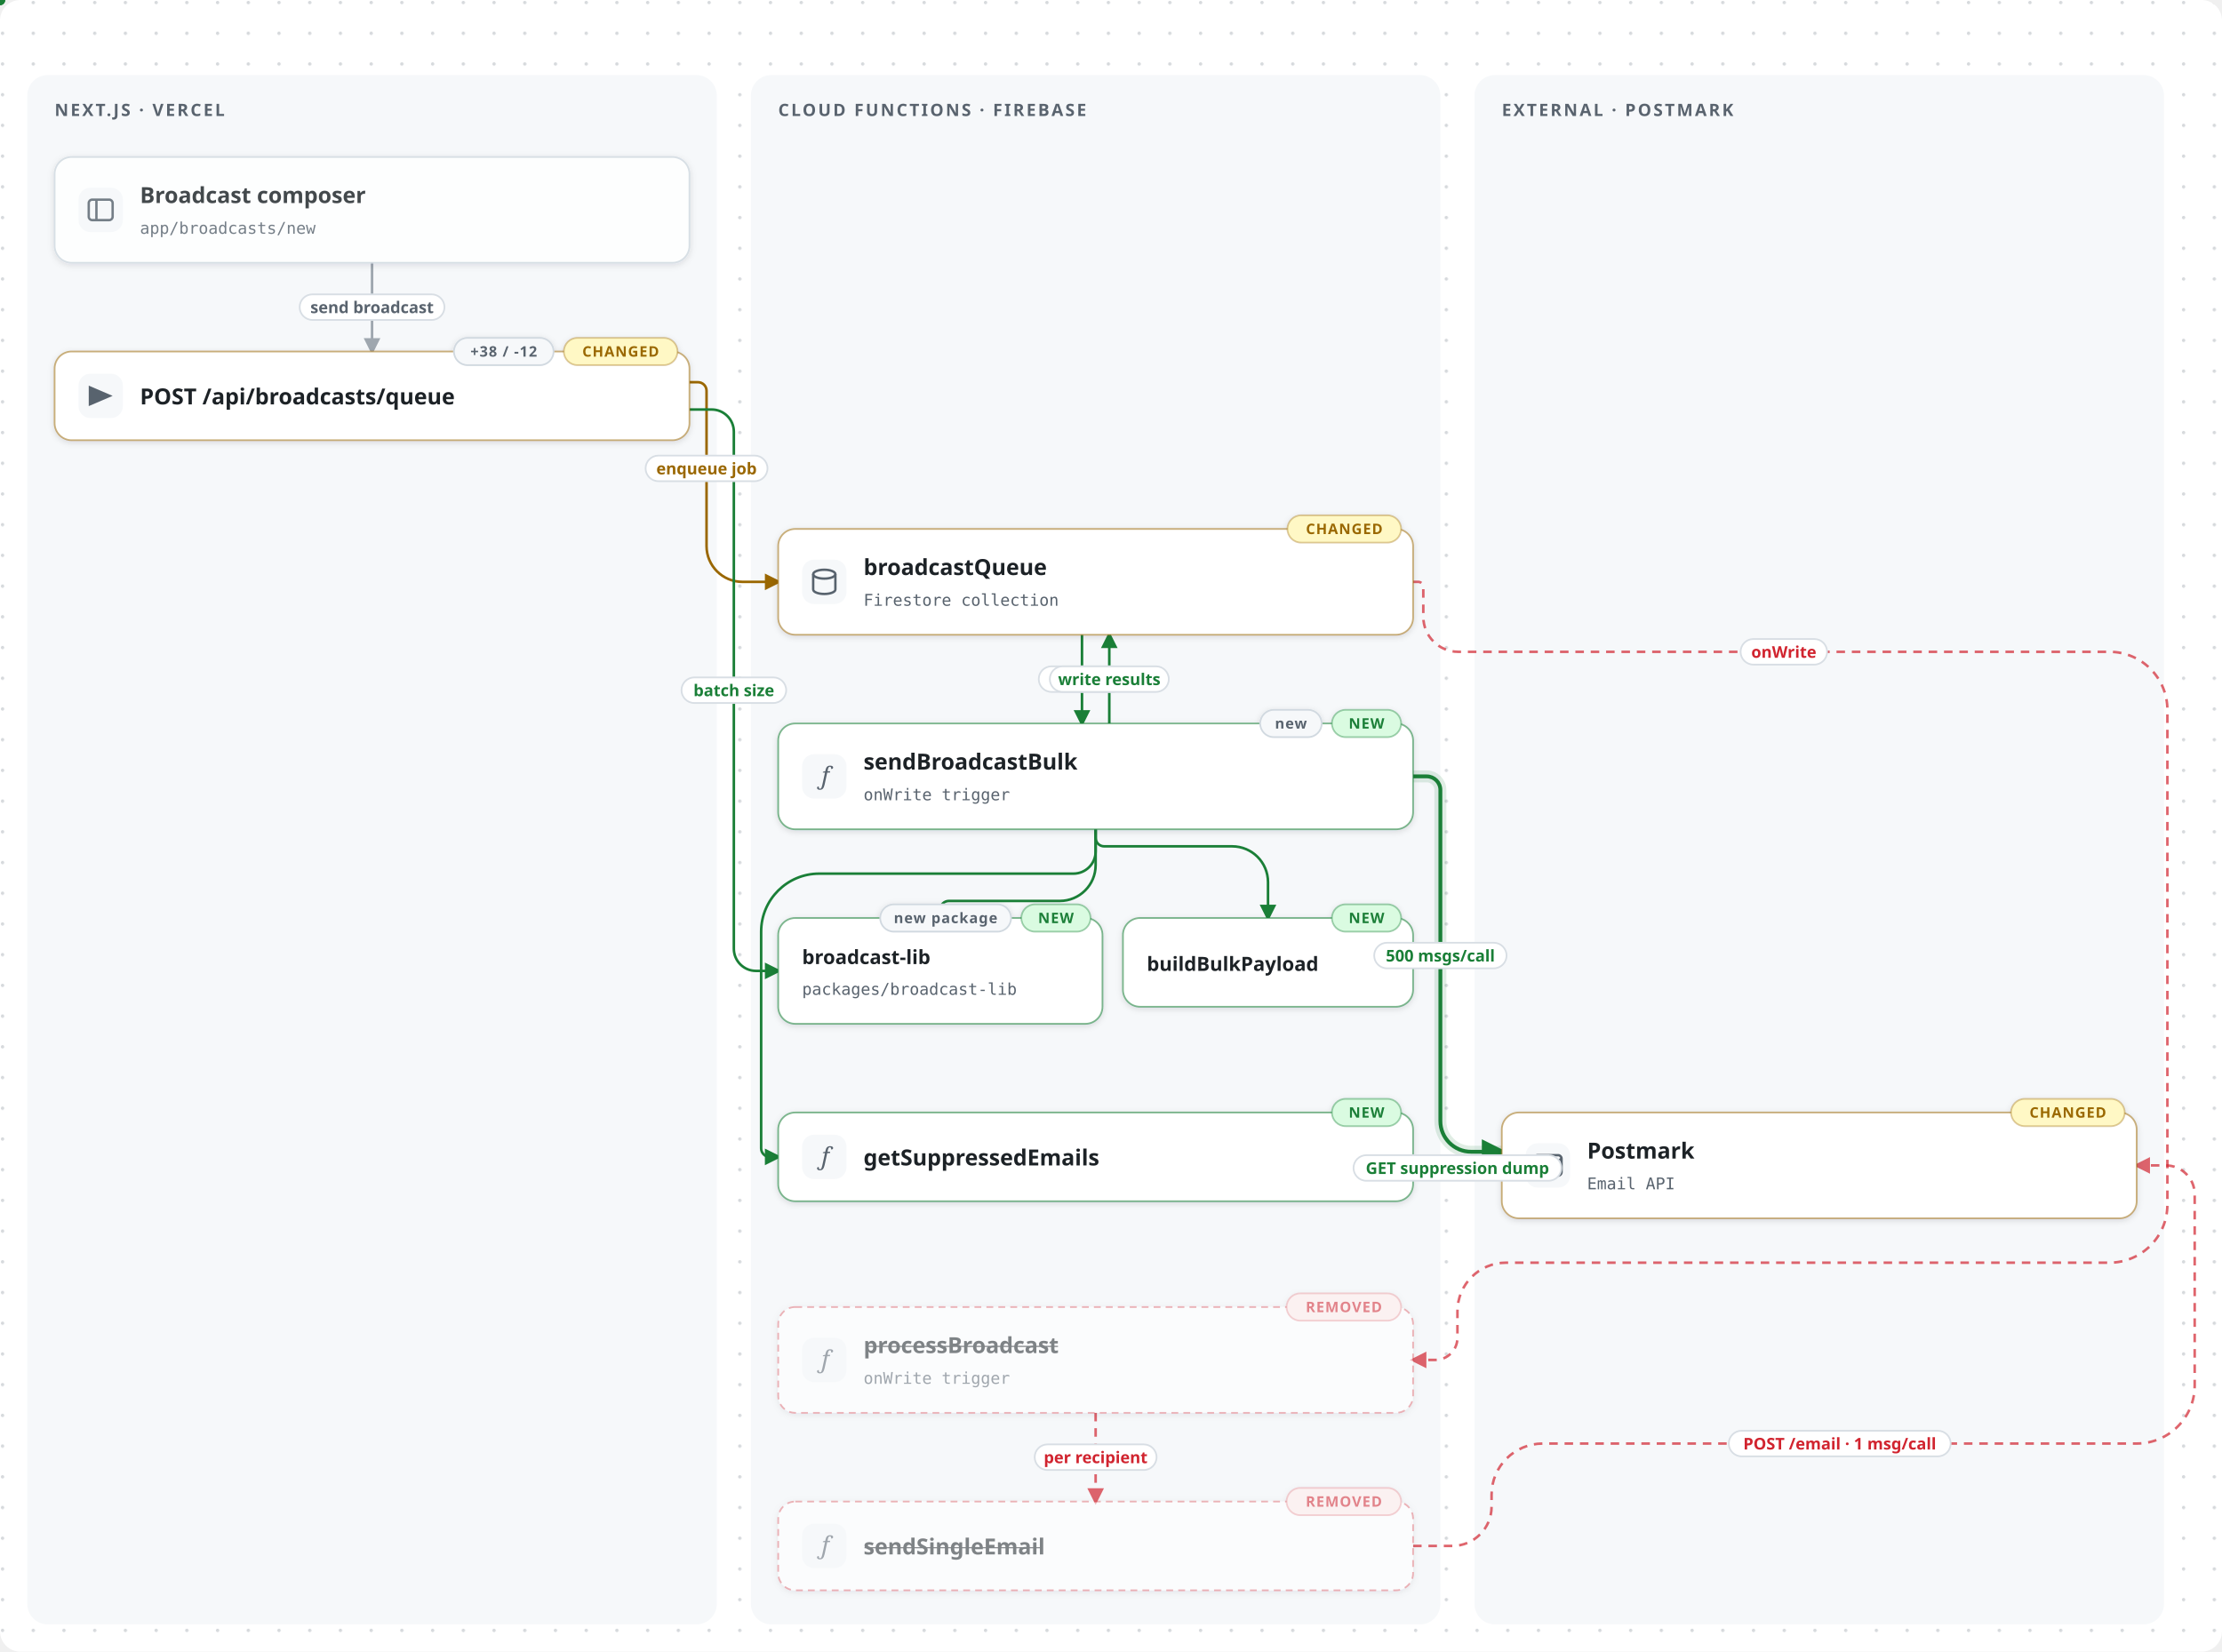
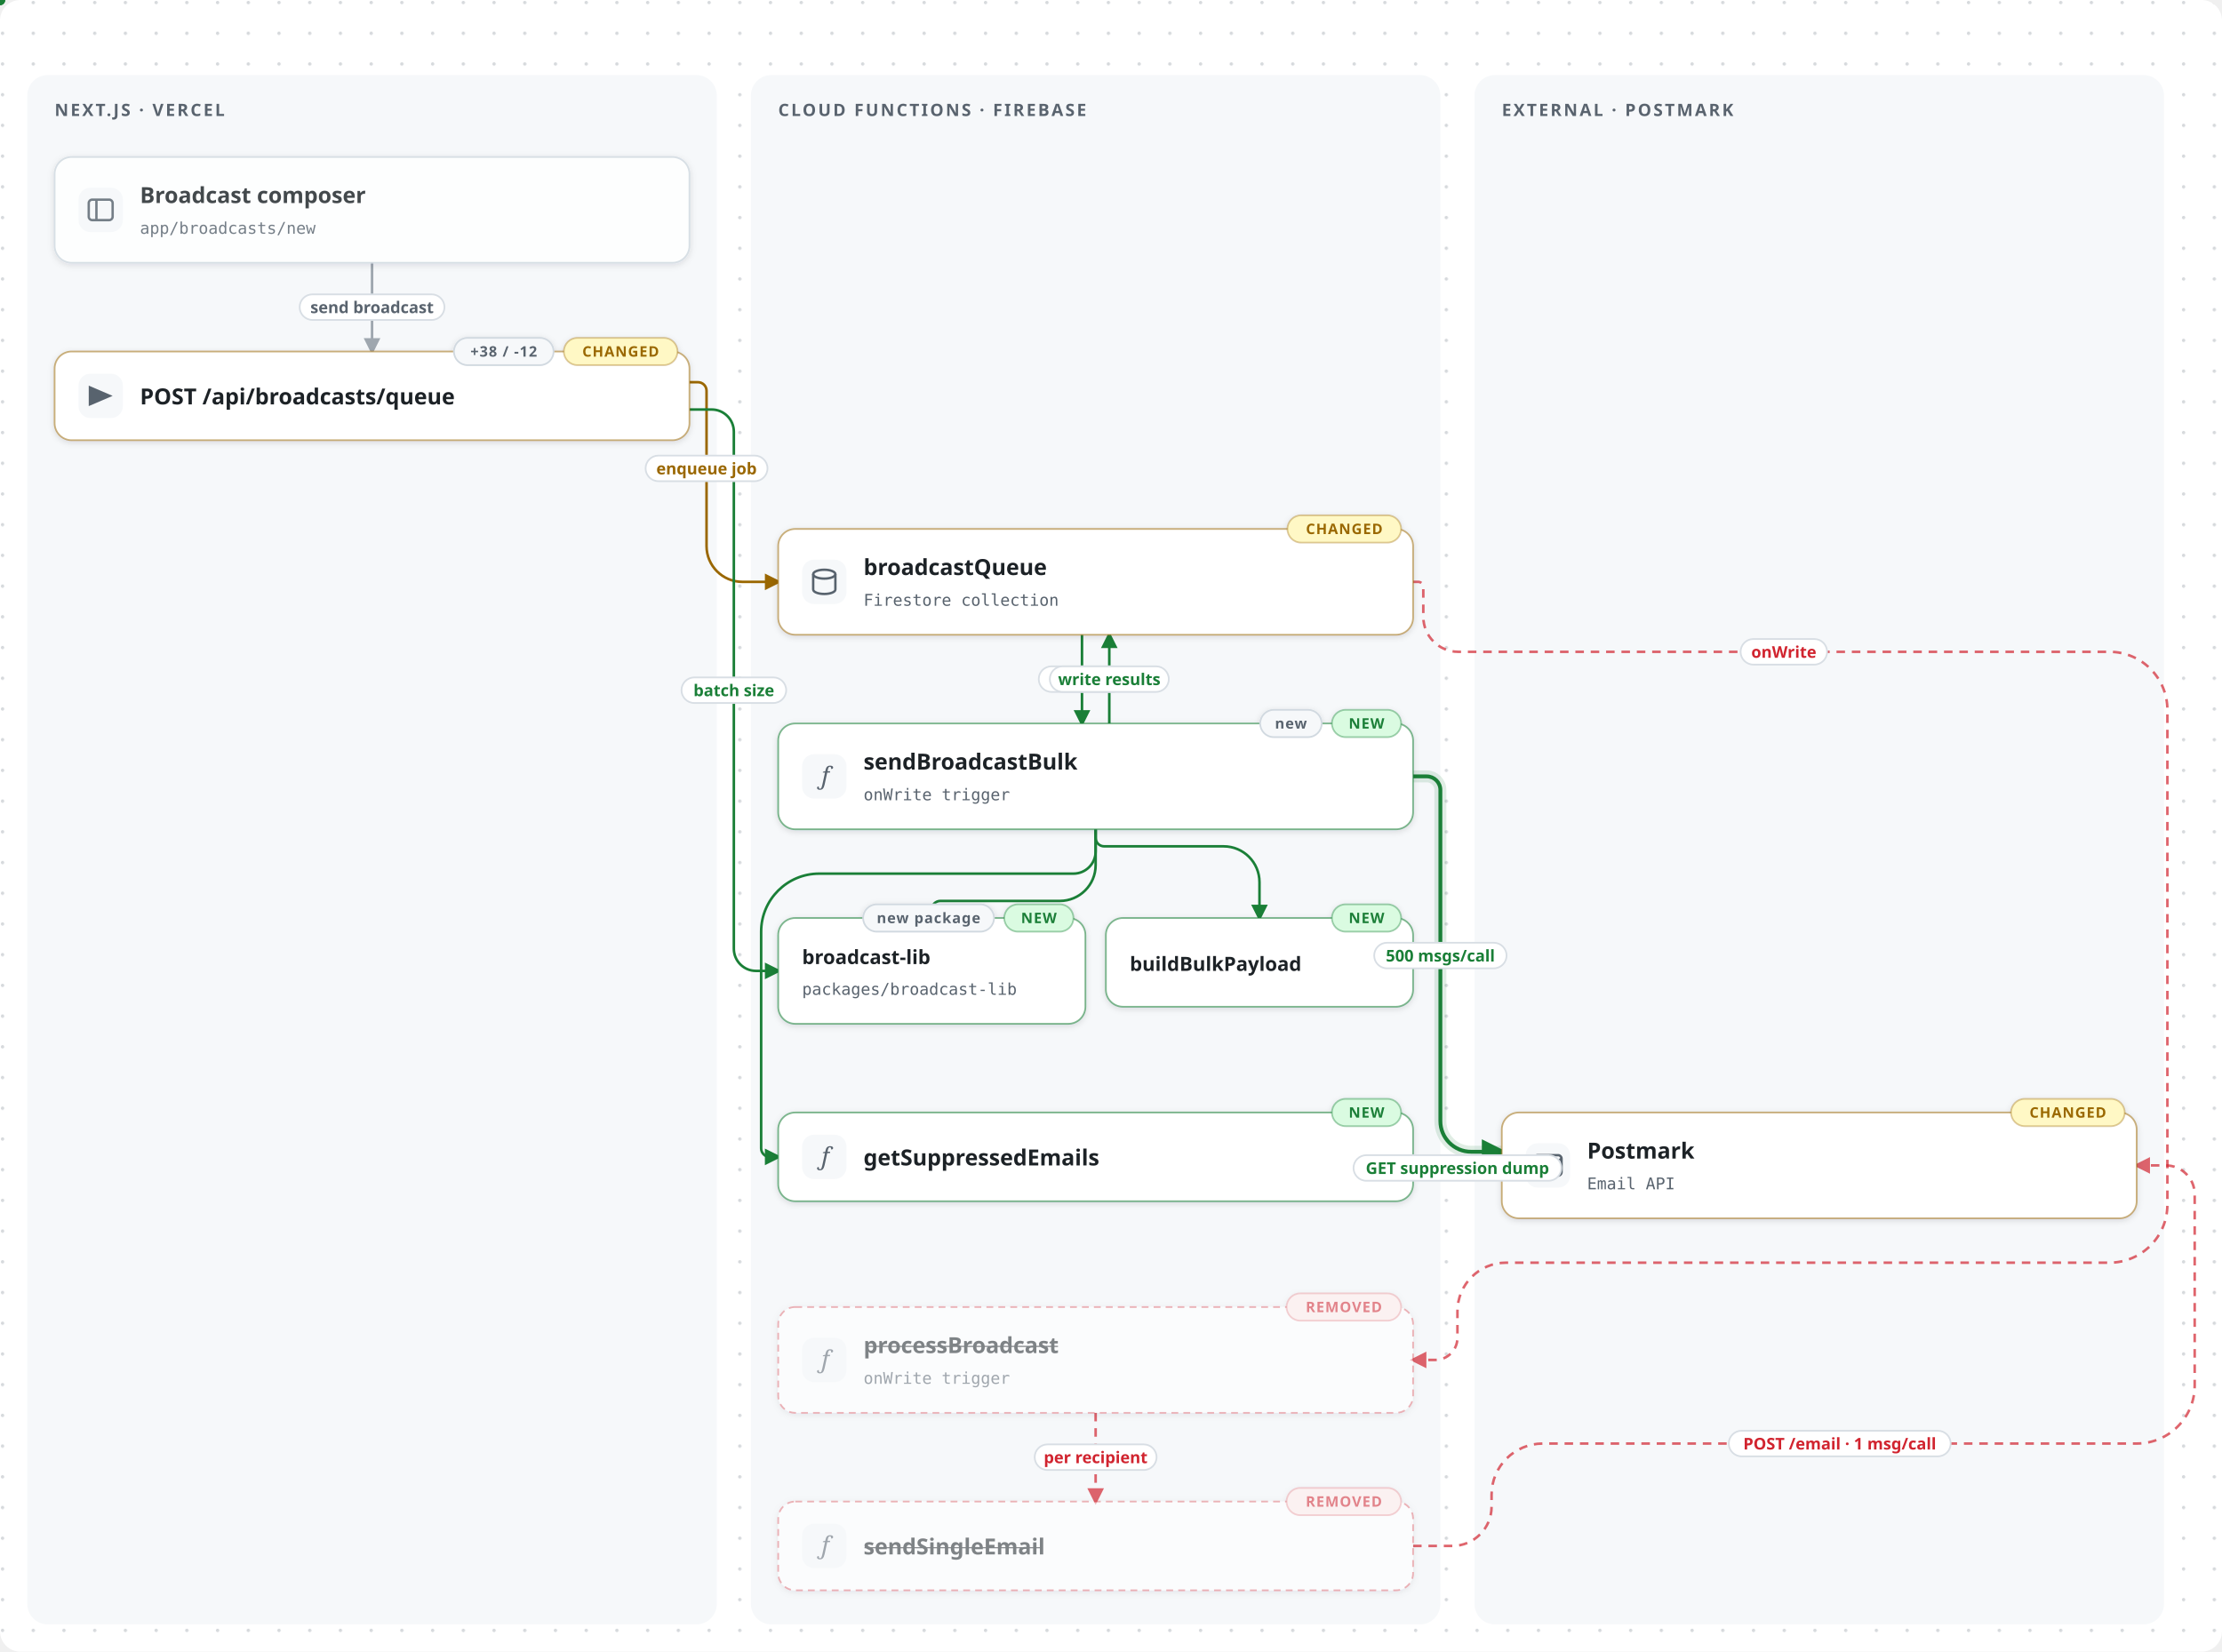
<svg xmlns="http://www.w3.org/2000/svg" viewBox="0 0 1302 968" width="1302" height="968" role="img" aria-label="Architecture — blast radius">
  <style>text{font-family:-apple-system, BlinkMacSystemFont, "Segoe UI", "Noto Sans", Helvetica, Arial, sans-serif}.lanebox{fill:#f6f8fa}.lanelabel{font-size:10px;font-weight:700;letter-spacing:.12em;fill:#59636e}.card{fill:#ffffff;stroke:#d1d9e0;stroke-width:1}.card-added{stroke:#1a7f37;stroke-opacity:.55}.card-modified{stroke:#9a6700;stroke-opacity:.5}.ghost{opacity:.55}.ghost .card{stroke:#d1242f;stroke-dasharray:4 3;stroke-opacity:.6}.context{opacity:.82}.ntitle{font-weight:600;fill:#1f2328}.strike{text-decoration:line-through}.nsub{font-size:9.5px;fill:#59636e;font-family:ui-monospace, SFMono-Regular, "SF Mono", Menlo, Consolas, monospace}.chip{fill:#f6f8fa}.glyph{fill:#59636e}.glyph-stroke{stroke:#59636e;stroke-width:1.4;fill:none}.bdg text{font-size:8.5px;font-weight:700;letter-spacing:.06em}.bdg rect{stroke-width:1}.bdg-added rect{fill:#dafbe1;stroke:rgba(31,136,61,.4)}.bdg-added text{fill:#1a7f37}.bdg-modified rect{fill:#fff8c5;stroke:rgba(154,103,0,.35)}.bdg-modified text{fill:#9a6700}.bdg-removed rect{fill:#ffebe9;stroke:rgba(209,36,47,.35)}.bdg-removed text{fill:#d1242f}.bdg-neutral rect{fill:#f6f8fa;stroke:#d1d9e0}.bdg-neutral text{fill:#59636e}.edge{fill:none;stroke-width:1.5}.edge-added{stroke:#1a7f37}.edge-modified{stroke:#9a6700}.edge-removed{stroke:#d1242f;stroke-dasharray:5 4;opacity:.7}.edge-neutral{stroke:#8c959f}.hero{stroke-width:2.25}.faded{opacity:.45}.glow{fill:none;stroke-width:7;opacity:.14}.msg-self{font-size:11px;fill:#1f2328}.lpill{fill:#ffffff;stroke:#d8dee4;stroke-width:1}.ltext{font-size:9.5px;font-weight:600;fill:#59636e}.ltext-added{fill:#1a7f37}.ltext-modified{fill:#9a6700}.ltext-removed{fill:#d1242f}.cardsh{filter:drop-shadow(0 1px 2px rgba(31,35,40,.14))}.pcard{fill:#ffffff;stroke:#d1d9e0;stroke-width:1}.ptitle{font-size:12px;font-weight:600;fill:#1f2328;text-anchor:middle}.lifeline{stroke:#d1d9e0;stroke-width:1;stroke-dasharray:3 4}.actbar{fill:#dafbe1;stroke:rgba(31,136,61,.4)}.msg{fill:none;stroke-width:1.4}.msg-return{stroke-dasharray:4 3;opacity:.8}.msg-label{font-size:11px;fill:#1f2328;text-anchor:middle}.msg-strong{stroke-width:2}</style>
  <defs>
    <pattern id="dots" width="18" height="18" patternUnits="userSpaceOnUse">
      <circle cx="1.5" cy="1.5" r="1" fill="rgba(140,149,159,.35)" />
    </pattern>
    <marker id="mk-added" viewBox="0 0 10 10" refX="8" refY="5" markerWidth="6.5" markerHeight="6.5" orient="auto-start-reverse">
      <path d="M0,0 L10,5 L0,10 z" fill="#1a7f37" />
    </marker>
    <marker id="mk-modified" viewBox="0 0 10 10" refX="8" refY="5" markerWidth="6.5" markerHeight="6.5" orient="auto-start-reverse">
      <path d="M0,0 L10,5 L0,10 z" fill="#9a6700" />
    </marker>
    <marker id="mk-removed" viewBox="0 0 10 10" refX="8" refY="5" markerWidth="6.5" markerHeight="6.5" orient="auto-start-reverse">
      <path d="M0,0 L10,5 L0,10 z" fill="#d1242f" />
    </marker>
    <marker id="mk-neutral" viewBox="0 0 10 10" refX="8" refY="5" markerWidth="6.5" markerHeight="6.5" orient="auto-start-reverse">
      <path d="M0,0 L10,5 L0,10 z" fill="#8c959f" />
    </marker>
  </defs>
  <rect x="0" y="0" width="1302" height="968" rx="12" fill="#ffffff" />
  <rect x="0" y="0" width="1302" height="968" rx="12" fill="url(#dots)" />
  <g>
    <rect class="lanebox" x="16" y="44" width="404" height="908" rx="12" />
    <text class="lanelabel" x="32" y="68">NEXT.JS · VERCEL</text>
    <rect class="lanebox" x="440" y="44" width="404" height="908" rx="12" />
    <text class="lanelabel" x="456" y="68">CLOUD FUNCTIONS · FIREBASE</text>
    <rect class="lanebox" x="864" y="44" width="404" height="908" rx="12" />
    <text class="lanelabel" x="880" y="68">EXTERNAL · POSTMARK</text>
  </g>
  <g>
    <path class="edge edge-neutral context" d="M218,154 L218,206" marker-end="url(#mk-neutral)" />
    <path class="edge edge-modified" d="M404,224 L409,224 C411.76,224 414,226.24 414,229 L414,320 C414,331.6 423.4,341 435,341 L456,341" marker-end="url(#mk-modified)" />
    <path class="edge edge-added" d="M404,240 L417,240 C424.18,240 430,245.82 430,253 L430,556 C430,563.18 435.82,569 443,569 L456,569" marker-end="url(#mk-added)" />
    <path class="edge edge-added" d="M634,372 L634,424" marker-end="url(#mk-added)" />
    <path class="edge edge-removed" d="M828,341 L831,341 C832.66,341 834,342.34 834,344 L834,361.5 C834,372.82 843.18,382 854.5,382 L1236,382 C1254.78,382 1270,397.22 1270,416 L1270,706 C1270,724.78 1254.78,740 1236,740 L882.5,740 C866.76,740 854,752.76 854,768.5 L854,784 C854,791.18 848.18,797 841,797 L828,797" marker-end="url(#mk-removed)" />
    <path class="edge edge-removed" d="M642,828 L642,880" marker-end="url(#mk-removed)" />
    <path class="edge edge-removed" d="M828,906 L851,906 C863.7,906 874,895.7 874,883 L874,876 C874,859.43 887.43,846 904,846 L1252,846 C1270.78,846 1286,830.78 1286,812 L1286,700 C1286,690.61 1278.39,683 1269,683 L1252,683" marker-end="url(#mk-removed)" />
-     <path class="edge edge-added" d="M642,486 L642,491 C642,493.76 644.24,496 647,496 L722,496 C733.6,496 743,505.4 743,517 L743,538" marker-end="url(#mk-added)" />
+     <path class="edge edge-added" d="M642,486 L642,491 C642,493.76 644.24,496 647,496 L717,496 C728.6,496 738,505.4 738,517 L738,538" marker-end="url(#mk-added)" />
    <path class="edge edge-added" d="M642,486 L642,499 C642,506.18 636.18,512 629,512 L480,512 C461.22,512 446,527.22 446,546 L446,673 C446,675.76 448.24,678 451,678 L456,678" marker-end="url(#mk-added)" />
-     <path class="edge edge-added" d="M642,486 L642,507 C642,518.6 632.6,528 621,528 L556,528 C553.24,528 551,530.24 551,533 L551,538" marker-end="url(#mk-added)" />
+     <path class="edge edge-added" d="M642,486 L642,507 C642,518.6 632.6,528 621,528 L551,528 C548.24,528 546,530.24 546,533 L546,538" marker-end="url(#mk-added)" />
    <path class="edge edge-added" d="M828,684.5 L880,684.5" marker-end="url(#mk-added)" />
    <circle r="2.6" fill="#1a7f37">
      <animateMotion dur="1.6s" repeatCount="indefinite" path="M828,684.5 L880,684.5" />
    </circle>
    <path class="glow" stroke="#1a7f37" d="M828,455 L836,455 C840.42,455 844,458.58 844,463 L844,657 C844,666.94 852.06,675 862,675 L880,675" />
    <path class="edge edge-added hero" d="M828,455 L836,455 C840.42,455 844,458.58 844,463 L844,657 C844,666.94 852.06,675 862,675 L880,675" marker-end="url(#mk-added)" />
    <circle r="3" fill="#1a7f37">
      <animateMotion dur="2.1s" repeatCount="indefinite" path="M828,455 L836,455 C840.42,455 844,458.58 844,463 L844,657 C844,666.94 852.06,675 862,675 L880,675" />
    </circle>
    <circle r="3" fill="#1a7f37">
      <animateMotion dur="2.1s" begin="0.7s" repeatCount="indefinite" path="M828,455 L836,455 C840.42,455 844,458.58 844,463 L844,657 C844,666.94 852.06,675 862,675 L880,675" />
    </circle>
    <circle r="3" fill="#1a7f37">
      <animateMotion dur="2.1s" begin="1.4s" repeatCount="indefinite" path="M828,455 L836,455 C840.42,455 844,458.58 844,463 L844,657 C844,666.94 852.06,675 862,675 L880,675" />
    </circle>
    <path class="edge edge-added" d="M650,424 L650,372" marker-end="url(#mk-added)" />
  </g>
  <g>
    <g class="cardsh context">
      <rect class="card" x="32" y="92" width="372" height="62" rx="10" />
      <rect class="chip" x="46" y="110" width="26" height="26" rx="7" />
      <g>
        <rect class="glyph-stroke" x="52" y="117" width="14" height="12" rx="2" />
        <path class="glyph-stroke" d="M56.5,117 v12" />
      </g>
      <text class="ntitle" x="82" y="119" font-size="13">Broadcast composer</text>
      <text class="nsub" x="82" y="137">app/broadcasts/new</text>
    </g>
    <g class="cardsh">
      <rect class="card card-modified" x="32" y="206" width="372" height="52" rx="10" />
      <rect class="chip" x="46" y="219" width="26" height="26" rx="7" />
      <g>
        <path class="glyph" d="M52,226 L66,232 L52,238 Z" />
      </g>
      <text class="ntitle" x="82" y="237" font-size="13">POST /api/broadcasts/queue</text>
      <g class="bdg bdg-neutral">
        <rect x="265.98" y="198" width="58.4" height="16" rx="8" />
        <text x="295.18" y="209" text-anchor="middle">+38 / -12</text>
      </g>
      <g class="bdg bdg-modified">
        <rect x="330.38" y="198" width="66.62" height="16" rx="8" />
        <text x="363.69" y="209" text-anchor="middle">CHANGED</text>
      </g>
    </g>
    <g class="cardsh">
      <rect class="card card-modified" x="456" y="310" width="372" height="62" rx="10" />
      <rect class="chip" x="470" y="328" width="26" height="26" rx="7" />
      <g>
        <ellipse class="glyph-stroke" cx="483" cy="336.5" rx="6.5" ry="2.6" />
        <path class="glyph-stroke" d="M476.5,336.5 v9 a6.5,2.6 0 0 0 13 0 v-9" />
      </g>
      <text class="ntitle" x="506" y="337" font-size="13">broadcastQueue</text>
      <text class="nsub" x="506" y="355">Firestore collection</text>
      <g class="bdg bdg-modified">
        <rect x="754.38" y="302" width="66.62" height="16" rx="8" />
        <text x="787.69" y="313" text-anchor="middle">CHANGED</text>
      </g>
    </g>
    <g class="cardsh">
      <rect class="card card-added" x="456" y="424" width="372" height="62" rx="10" />
      <rect class="chip" x="470" y="442" width="26" height="26" rx="7" />
      <g>
        <text class="glyph" x="483" y="459.5" text-anchor="middle" style="font-size:14px;font-style:italic;font-family:Georgia,serif">ƒ</text>
      </g>
      <text class="ntitle" x="506" y="451" font-size="13">sendBroadcastBulk</text>
      <text class="nsub" x="506" y="469">onWrite trigger</text>
      <g class="bdg bdg-neutral">
        <rect x="738.4" y="416" width="36.05" height="16" rx="8" />
        <text x="756.43" y="427" text-anchor="middle">new</text>
      </g>
      <g class="bdg bdg-added">
        <rect x="780.45" y="416" width="40.55" height="16" rx="8" />
        <text x="800.72" y="427" text-anchor="middle">NEW</text>
      </g>
    </g>
    <g class="cardsh">
-       <rect class="card card-added" x="456" y="538" width="190" height="62" rx="10" />
+       <rect class="card card-added" x="456" y="538" width="180" height="62" rx="10" />
      <text class="ntitle" x="470" y="565" font-size="11.5">broadcast-lib</text>
      <text class="nsub" x="470" y="583">packages/broadcast-lib</text>
      <g class="bdg bdg-neutral">
-         <rect x="515.75" y="530" width="76.7" height="16" rx="8" />
-         <text x="554.1" y="541" text-anchor="middle">new package</text>
-       </g>
-       <g class="bdg bdg-added">
-         <rect x="598.45" y="530" width="40.55" height="16" rx="8" />
-         <text x="618.73" y="541" text-anchor="middle">NEW</text>
-       </g>
-     </g>
-     <g class="cardsh">
-       <rect class="card card-added" x="658" y="538" width="170" height="52" rx="10" />
-       <text class="ntitle" x="672" y="569" font-size="11.5">buildBulkPayload</text>
+         <rect x="505.75" y="530" width="76.7" height="16" rx="8" />
+         <text x="544.1" y="541" text-anchor="middle">new package</text>
+       </g>
+       <g class="bdg bdg-added">
+         <rect x="588.45" y="530" width="40.55" height="16" rx="8" />
+         <text x="608.73" y="541" text-anchor="middle">NEW</text>
+       </g>
+     </g>
+     <g class="cardsh">
+       <rect class="card card-added" x="648" y="538" width="180" height="52" rx="10" />
+       <text class="ntitle" x="662" y="569" font-size="11.5">buildBulkPayload</text>
      <g class="bdg bdg-added">
        <rect x="780.45" y="530" width="40.55" height="16" rx="8" />
        <text x="800.73" y="541" text-anchor="middle">NEW</text>
      </g>
    </g>
    <g class="cardsh">
      <rect class="card card-added" x="456" y="652" width="372" height="52" rx="10" />
      <rect class="chip" x="470" y="665" width="26" height="26" rx="7" />
      <g>
        <text class="glyph" x="483" y="682.5" text-anchor="middle" style="font-size:14px;font-style:italic;font-family:Georgia,serif">ƒ</text>
      </g>
      <text class="ntitle" x="506" y="683" font-size="13">getSuppressedEmails</text>
      <g class="bdg bdg-added">
        <rect x="780.45" y="644" width="40.55" height="16" rx="8" />
        <text x="800.73" y="655" text-anchor="middle">NEW</text>
      </g>
    </g>
    <g class="cardsh ghost">
      <rect class="card" x="456" y="766" width="372" height="62" rx="10" />
      <rect class="chip" x="470" y="784" width="26" height="26" rx="7" />
      <g>
        <text class="glyph" x="483" y="801.5" text-anchor="middle" style="font-size:14px;font-style:italic;font-family:Georgia,serif">ƒ</text>
      </g>
      <text class="ntitle strike" x="506" y="793" font-size="13">processBroadcast</text>
      <text class="nsub" x="506" y="811">onWrite trigger</text>
      <g class="bdg bdg-removed">
        <rect x="753.88" y="758" width="67.12" height="16" rx="8" />
        <text x="787.44" y="769" text-anchor="middle">REMOVED</text>
      </g>
    </g>
    <g class="cardsh ghost">
      <rect class="card" x="456" y="880" width="372" height="52" rx="10" />
      <rect class="chip" x="470" y="893" width="26" height="26" rx="7" />
      <g>
        <text class="glyph" x="483" y="910.5" text-anchor="middle" style="font-size:14px;font-style:italic;font-family:Georgia,serif">ƒ</text>
      </g>
      <text class="ntitle strike" x="506" y="911" font-size="13">sendSingleEmail</text>
      <g class="bdg bdg-removed">
        <rect x="753.88" y="872" width="67.12" height="16" rx="8" />
        <text x="787.44" y="883" text-anchor="middle">REMOVED</text>
      </g>
    </g>
    <g class="cardsh">
      <rect class="card card-modified" x="880" y="652" width="372" height="62" rx="10" />
      <rect class="chip" x="894" y="670" width="26" height="26" rx="7" />
      <g>
        <rect class="glyph-stroke" x="899" y="677" width="16" height="12" rx="2" />
        <path class="glyph-stroke" d="M899,679 l8,6 8,-6" />
      </g>
      <text class="ntitle" x="930" y="679" font-size="13">Postmark</text>
      <text class="nsub" x="930" y="697">Email API</text>
      <g class="bdg bdg-modified">
        <rect x="1178.38" y="644" width="66.62" height="16" rx="8" />
        <text x="1211.69" y="655" text-anchor="middle">CHANGED</text>
      </g>
    </g>
  </g>
  <g>
    <g>
      <rect class="lpill" x="175.58" y="172.5" width="84.85" height="15" rx="7.5" />
      <text class="ltext" x="218" y="183.5" text-anchor="middle">send broadcast</text>
    </g>
    <g>
      <rect class="lpill" x="378.29" y="267" width="71.43" height="15" rx="7.5" />
      <text class="ltext ltext-modified" x="414" y="278" text-anchor="middle">enqueue job</text>
    </g>
    <g>
      <rect class="lpill" x="399.33" y="397" width="61.34" height="15" rx="7.5" />
      <text class="ltext ltext-added" x="430" y="408" text-anchor="middle">batch size</text>
    </g>
    <g>
      <rect class="lpill" x="608.66" y="390.5" width="50.69" height="15" rx="7.5" />
      <text class="ltext ltext-added" x="634" y="401.5" text-anchor="middle">onWrite</text>
    </g>
    <g>
      <rect class="lpill" x="1019.91" y="374.5" width="50.69" height="15" rx="7.5" />
      <text class="ltext ltext-removed" x="1045.25" y="385.5" text-anchor="middle">onWrite</text>
    </g>
    <g>
      <rect class="lpill" x="606.29" y="846.5" width="71.41" height="15" rx="7.5" />
      <text class="ltext ltext-removed" x="642" y="857.5" text-anchor="middle">per recipient</text>
    </g>
    <g>
      <rect class="lpill" x="1012.98" y="838.5" width="130.04" height="15" rx="7.5" />
      <text class="ltext ltext-removed" x="1078" y="849.5" text-anchor="middle">POST /email · 1 msg/call</text>
    </g>
    <g>
      <rect class="lpill" x="793.11" y="677" width="121.78" height="15" rx="7.5" />
      <text class="ltext ltext-added" x="854" y="688" text-anchor="middle">GET suppression dump</text>
    </g>
    <g>
      <rect class="lpill" x="805.22" y="552.5" width="77.56" height="15" rx="7.5" />
      <text class="ltext ltext-added" x="844" y="563.5" text-anchor="middle">500 msgs/call</text>
    </g>
    <g>
      <rect class="lpill" x="615.15" y="390.5" width="69.71" height="15" rx="7.5" />
      <text class="ltext ltext-added" x="650" y="401.5" text-anchor="middle">write results</text>
    </g>
  </g>
</svg>
